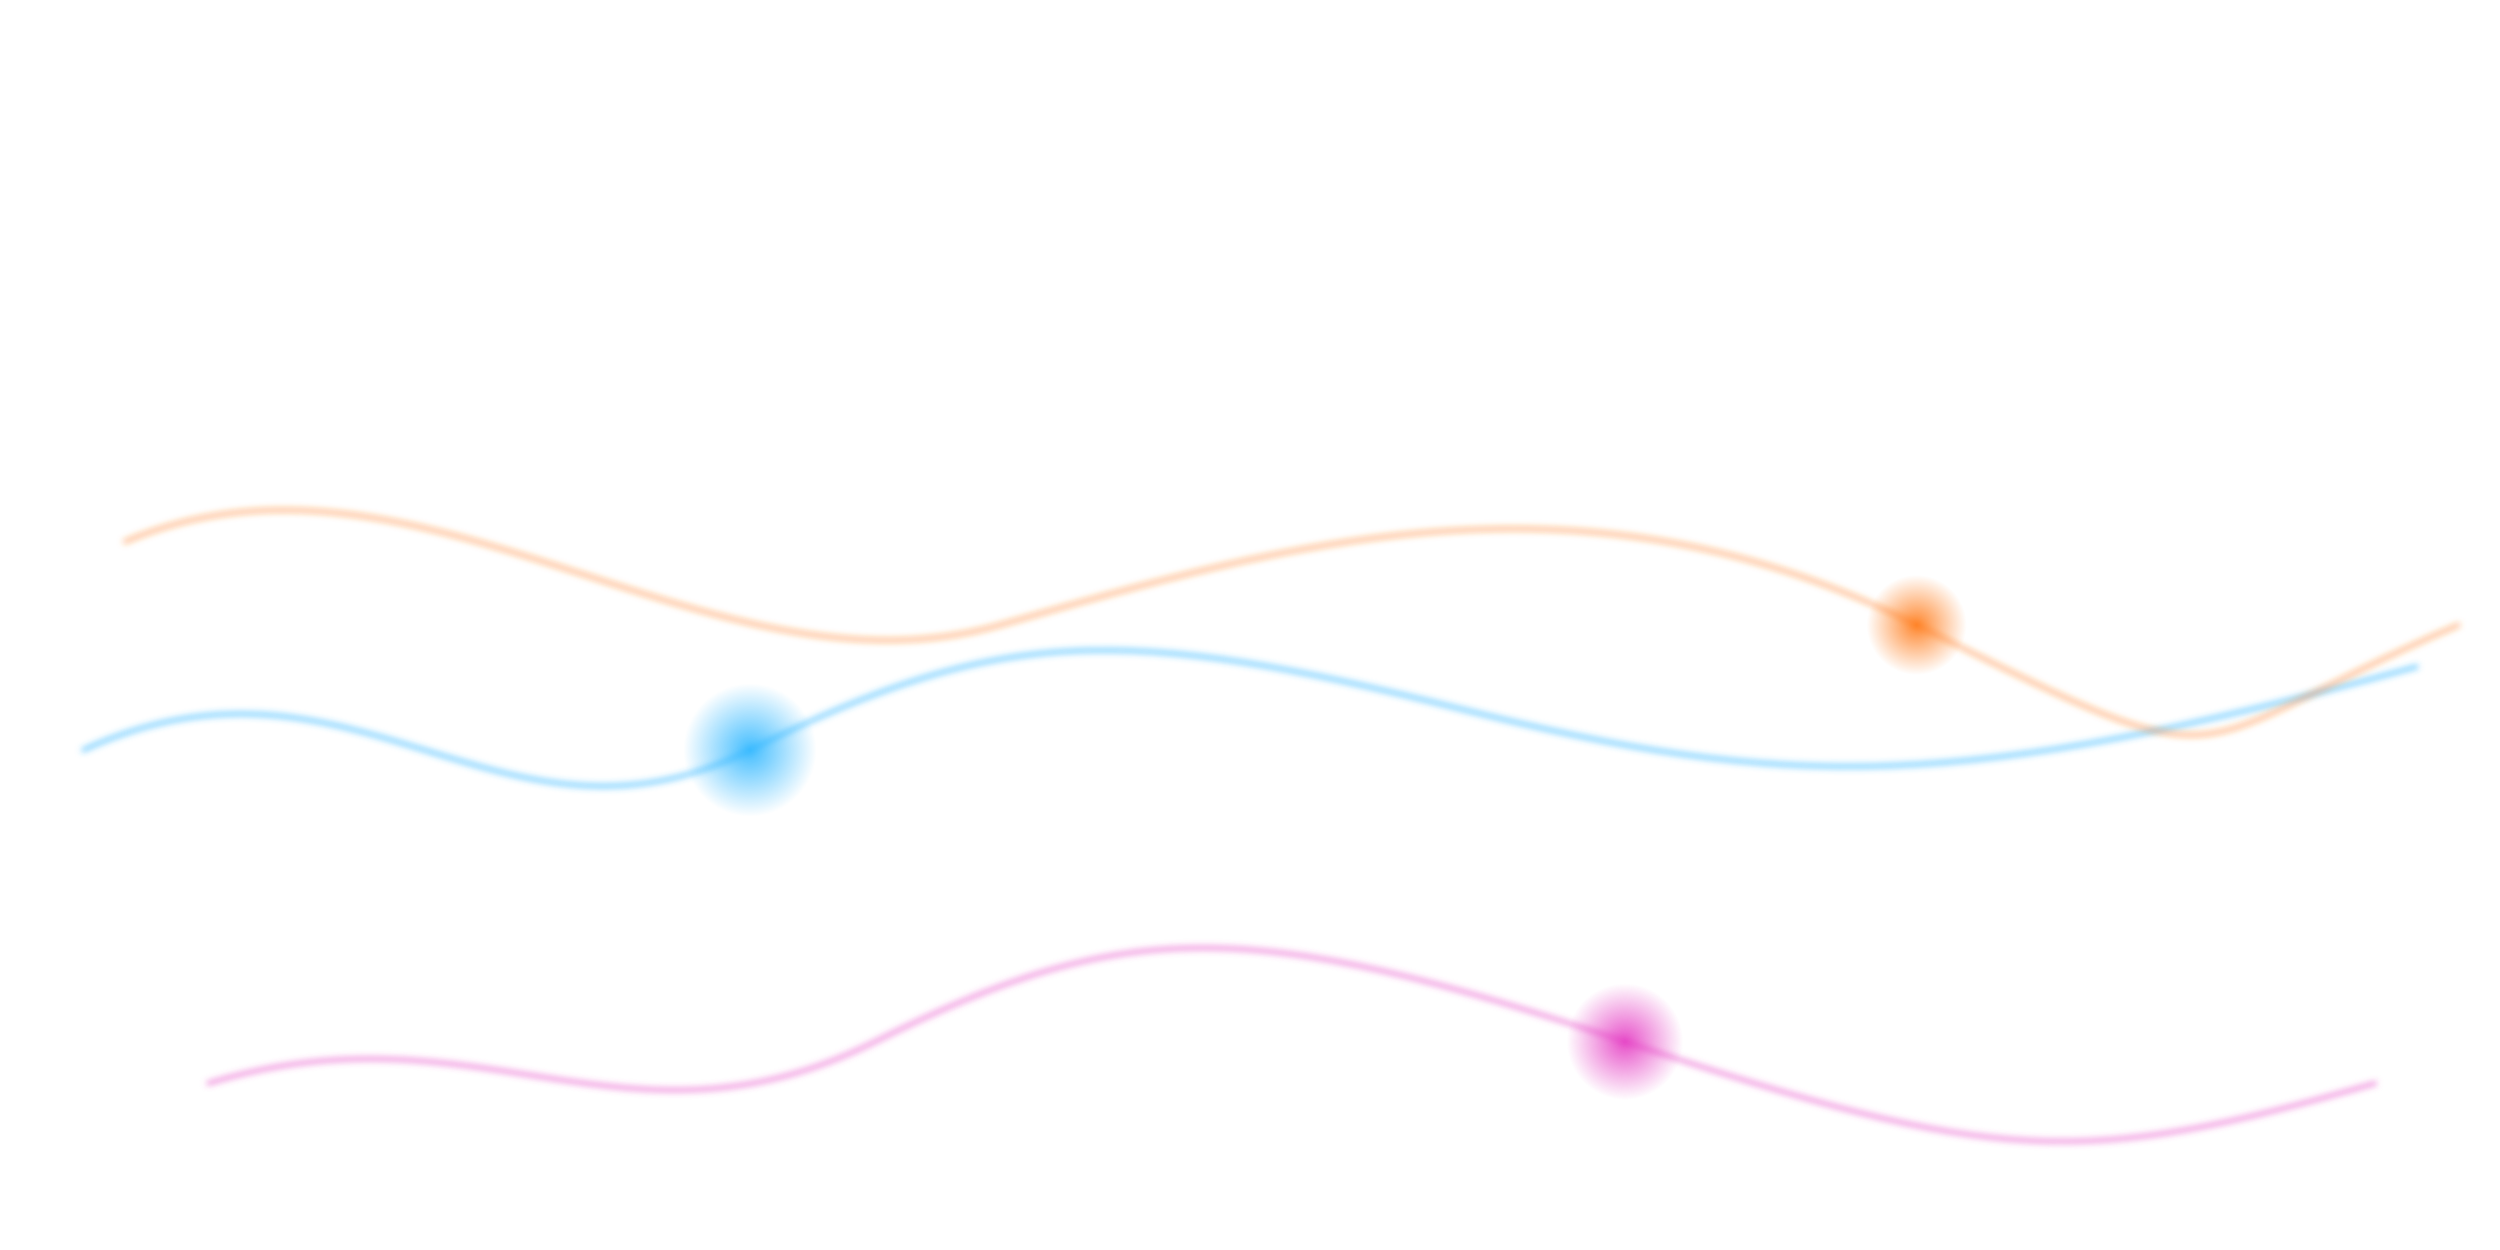
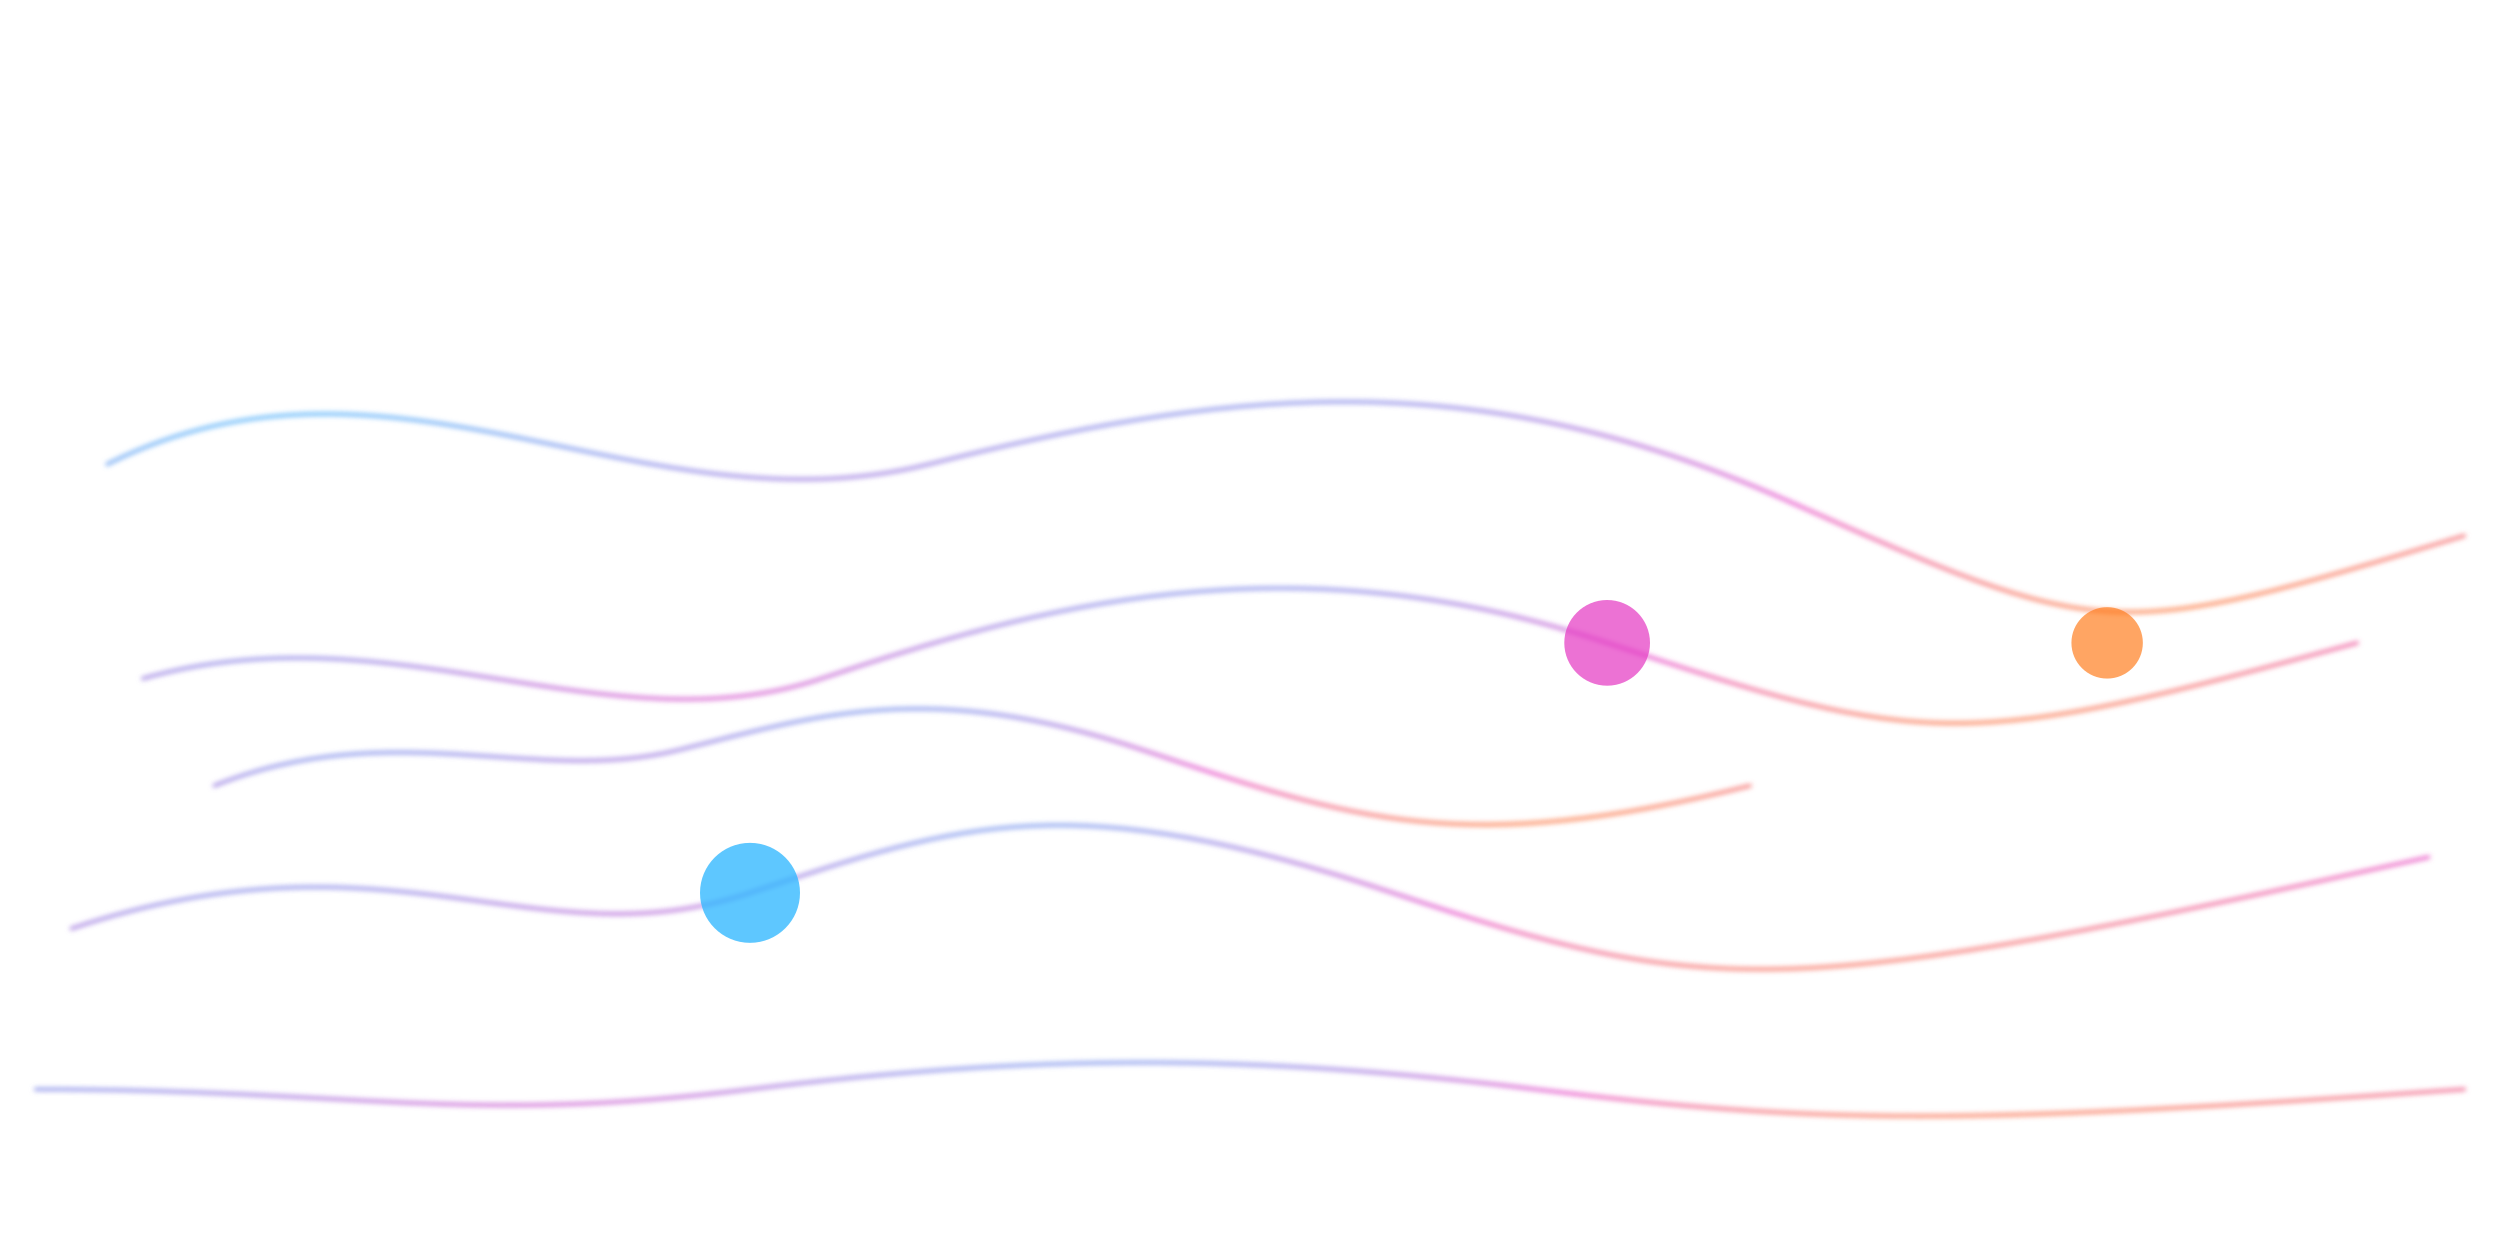
- <svg xmlns="http://www.w3.org/2000/svg" viewBox="0 0 1200 600">
+ <svg xmlns="http://www.w3.org/2000/svg" viewBox="0 0 1400 700">
  <defs>
-     <radialGradient id="b" cx="50%" cy="50%" r="50%">
-       <stop offset="0%" stop-color="#2EB6FF" stop-opacity=".9" />
-       <stop offset="100%" stop-color="#2EB6FF" stop-opacity="0" />
-     </radialGradient>
-     <radialGradient id="m" cx="50%" cy="50%" r="50%">
-       <stop offset="0%" stop-color="#E43CC3" stop-opacity=".9" />
-       <stop offset="100%" stop-color="#E43CC3" stop-opacity="0" />
-     </radialGradient>
-     <radialGradient id="o" cx="50%" cy="50%" r="50%">
-       <stop offset="0%" stop-color="#FF7A18" stop-opacity=".9" />
-       <stop offset="100%" stop-color="#FF7A18" stop-opacity="0" />
-     </radialGradient>
    <filter id="blur" x="-20%" y="-20%" width="140%" height="140%">
      <feGaussianBlur stdDeviation="1.6" />
    </filter>
+     <linearGradient id="bm" x1="0" y1="0" x2="1" y2="1">
+       <stop offset="0%" stop-color="#2EB6FF" />
+       <stop offset="60%" stop-color="#E43CC3" />
+       <stop offset="100%" stop-color="#FF7A18" />
+     </linearGradient>
  </defs>
-   <g fill="none" stroke-linecap="round" stroke-width="2">
-     <path d="M40,360 C170,300 240,420 360,360 S540,300 700,340 S940,380 1160,320" stroke="#2EB6FF" stroke-opacity=".7" filter="url(#blur)" />
-     <path d="M100,520 C230,480 300,560 420,500 S600,440 780,500 S1000,560 1140,520" stroke="#E43CC3" stroke-opacity=".6" filter="url(#blur)" />
-     <path d="M60,260 C200,200 340,340 480,300 S760,220 920,300 S1040,360 1180,300" stroke="#FF7A18" stroke-opacity=".55" filter="url(#blur)" />
+   <rect width="1400" height="700" fill="none" />
+   <g fill="none" stroke="url(#bm)" stroke-width="2" stroke-linecap="round" opacity=".78" filter="url(#blur)">
+     <path d="M40,520 C220,460 300,540 420,500 S600,440 780,500 S1000,560 1360,480" />
+     <path d="M80,380 C220,340 340,420 460,380 S720,300 900,360 S1100,420 1320,360" />
+     <path d="M60,260 C220,180 360,300 520,260 S820,200 1000,280 S1180,360 1380,300" />
+     <path d="M20,610 C200,610 260,630 420,610 S700,590 860,610 S1100,630 1380,610" />
+     <path d="M120,440 C220,400 300,440 380,420 S520,380 640,420 S820,480 980,440" />
  </g>
-   <g>
-     <circle cx="360" cy="360" r="32" fill="url(#b)" />
-     <circle cx="780" cy="500" r="28" fill="url(#m)" />
-     <circle cx="920" cy="300" r="24" fill="url(#o)" />
+   <g opacity=".9">
+     <circle cx="420" cy="500" r="28" fill="#2EB6FF" fill-opacity=".85" />
+     <circle cx="900" cy="360" r="24" fill="#E43CC3" fill-opacity=".8" />
+     <circle cx="1180" cy="360" r="20" fill="#FF7A18" fill-opacity=".75" />
  </g>
</svg>
